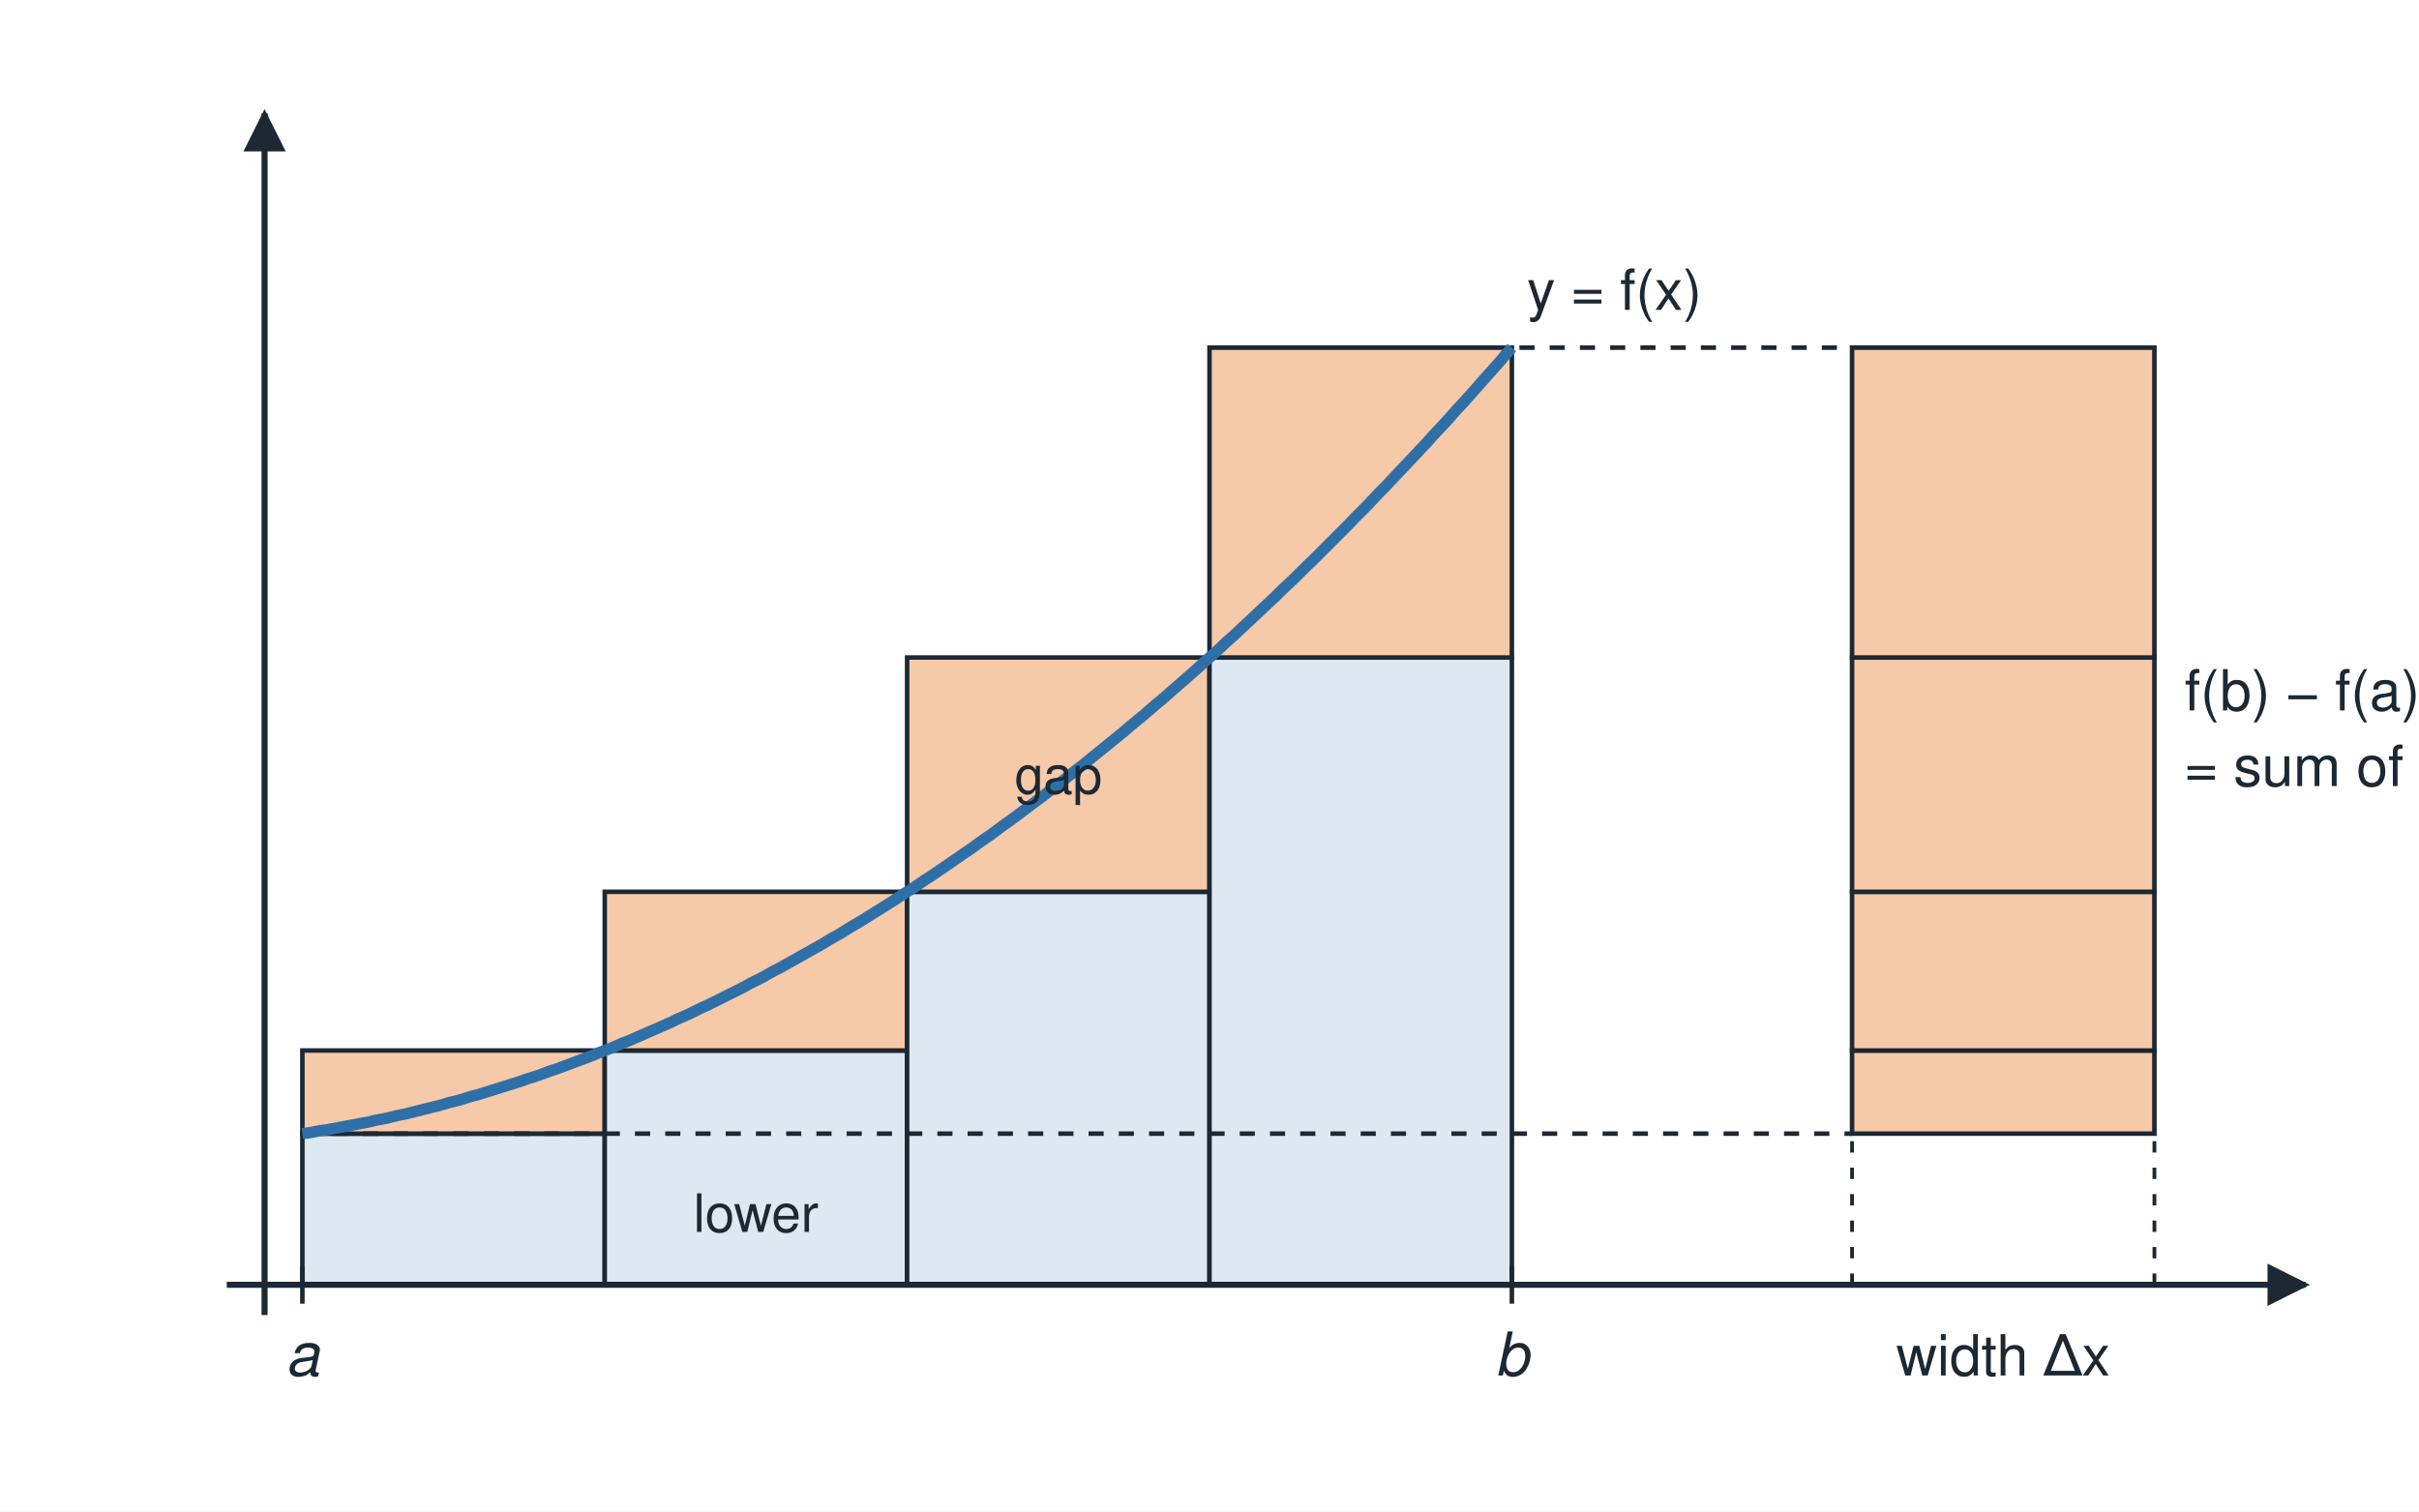
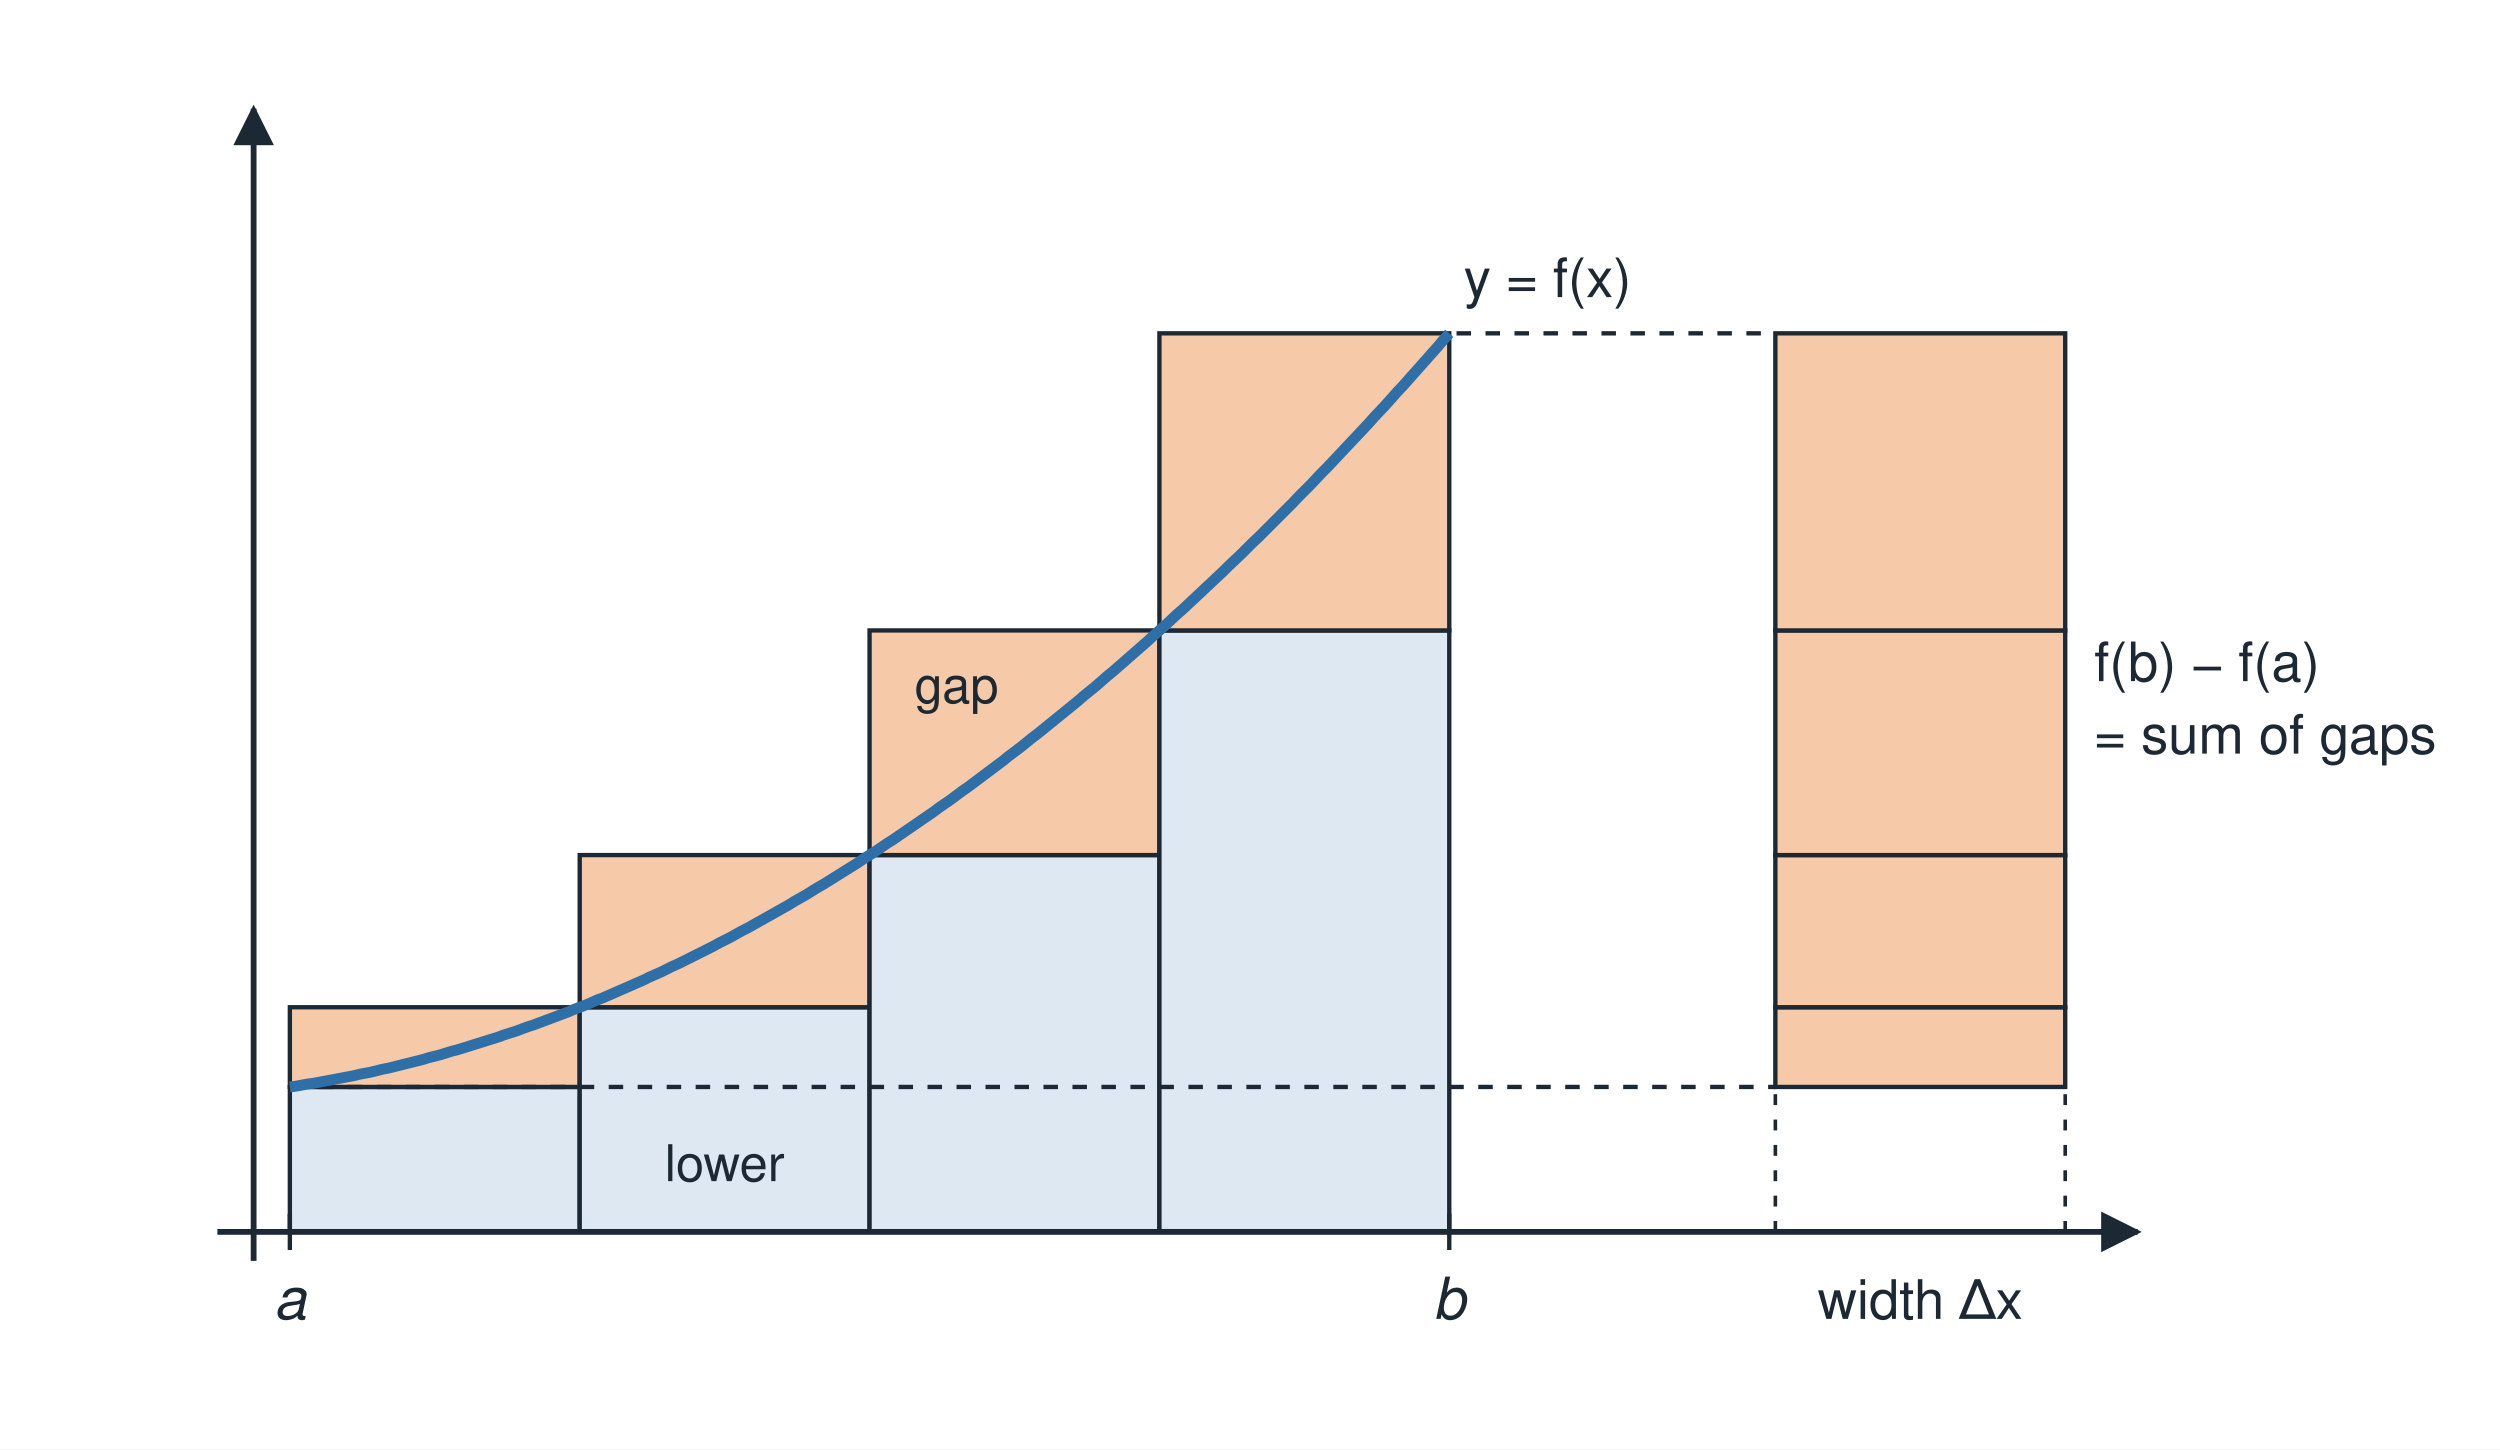
- <svg xmlns="http://www.w3.org/2000/svg" viewBox="0 0 640 400" width="640" height="400" role="img">
+ <svg xmlns="http://www.w3.org/2000/svg" viewBox="0 0 690 400" width="690" height="400" role="img">
  <defs>
    <marker id="ah" viewBox="0 0 10 10" refX="9" refY="5" markerWidth="7" markerHeight="7" orient="auto-start-reverse">
      <path d="M0 0 L10 5 L0 10 z" fill="#1c2833" />
    </marker>
  </defs>
-   <rect x="0" y="0" width="640" height="400" fill="#ffffff" />
+   <rect x="0" y="0" width="690" height="400" fill="#ffffff" />
  <rect x="80.0" y="300.0" width="80.0" height="40.0" fill="#dde8f3" stroke="#1c2833" stroke-width="1.2" />
  <rect x="80.0" y="278.0" width="80.0" height="22.0" fill="#f6c9a8" stroke="#1c2833" stroke-width="1.2" />
  <rect x="160.0" y="278.0" width="80.0" height="62.0" fill="#dde8f3" stroke="#1c2833" stroke-width="1.2" />
  <rect x="160.0" y="236.0" width="80.0" height="42.0" fill="#f6c9a8" stroke="#1c2833" stroke-width="1.2" />
  <rect x="240.0" y="236.0" width="80.0" height="104.0" fill="#dde8f3" stroke="#1c2833" stroke-width="1.2" />
  <rect x="240.0" y="174.0" width="80.0" height="62.0" fill="#f6c9a8" stroke="#1c2833" stroke-width="1.2" />
  <rect x="320.0" y="174.0" width="80.0" height="166.0" fill="#dde8f3" stroke="#1c2833" stroke-width="1.2" />
  <rect x="320.0" y="92.0" width="80.0" height="82.0" fill="#f6c9a8" stroke="#1c2833" stroke-width="1.2" />
  <rect x="490.0" y="278.0" width="80.0" height="22.0" fill="#f6c9a8" stroke="#1c2833" stroke-width="1.2" />
  <rect x="490.0" y="236.0" width="80.0" height="42.0" fill="#f6c9a8" stroke="#1c2833" stroke-width="1.2" />
  <rect x="490.0" y="174.0" width="80.0" height="62.0" fill="#f6c9a8" stroke="#1c2833" stroke-width="1.2" />
  <rect x="490.0" y="92.0" width="80.0" height="82.0" fill="#f6c9a8" stroke="#1c2833" stroke-width="1.2" />
  <line x1="80.0" y1="300.0" x2="490.0" y2="300.0" stroke="#1c2833" stroke-width="1.2" stroke-dasharray="4 4" />
  <line x1="402.0" y1="92.0" x2="490.0" y2="92.0" stroke="#1c2833" stroke-width="1.2" stroke-dasharray="4 4" />
-   <line x1="60.0" y1="340.0" x2="610.0" y2="340.0" stroke="#1c2833" stroke-width="1.6" marker-end="url(#ah)" />
+   <line x1="60.0" y1="340.0" x2="590.0" y2="340.0" stroke="#1c2833" stroke-width="1.6" marker-end="url(#ah)" />
  <line x1="70.0" y1="348.0" x2="70.0" y2="30.0" stroke="#1c2833" stroke-width="1.6" marker-end="url(#ah)" />
  <polyline points="80.0,300.0 81.6,299.8 83.2,299.5 84.8,299.2 86.4,299.0 88.0,298.7 89.6,298.4 91.2,298.1 92.8,297.8 94.4,297.5 96.0,297.2 97.6,296.9 99.2,296.5 100.8,296.2 102.4,295.9 104.0,295.5 105.6,295.1 107.2,294.8 108.8,294.4 110.4,294.0 112.0,293.6 113.6,293.2 115.2,292.8 116.8,292.4 118.4,291.9 120.0,291.5 121.6,291.1 123.2,290.6 124.8,290.1 126.4,289.7 128.0,289.2 129.6,288.7 131.2,288.2 132.8,287.7 134.4,287.2 136.0,286.7 137.6,286.2 139.2,285.6 140.8,285.1 142.4,284.6 144.0,284.0 145.6,283.4 147.2,282.9 148.8,282.3 150.4,281.7 152.0,281.1 153.6,280.5 155.2,279.9 156.8,279.3 158.4,278.6 160.0,278.0 161.6,277.4 163.2,276.7 164.8,276.0 166.4,275.4 168.0,274.7 169.6,274.0 171.2,273.3 172.8,272.6 174.4,271.9 176.0,271.2 177.6,270.5 179.2,269.7 180.8,269.0 182.4,268.3 184.0,267.5 185.6,266.7 187.2,266.0 188.8,265.2 190.4,264.4 192.0,263.6 193.6,262.8 195.2,262.0 196.8,261.2 198.4,260.3 200.0,259.5 201.6,258.7 203.2,257.8 204.8,256.9 206.4,256.1 208.0,255.2 209.6,254.3 211.2,253.4 212.8,252.5 214.4,251.6 216.0,250.7 217.6,249.8 219.2,248.8 220.8,247.9 222.4,247.0 224.0,246.0 225.6,245.0 227.2,244.1 228.8,243.1 230.4,242.1 232.0,241.1 233.6,240.1 235.2,239.1 236.8,238.1 238.4,237.0 240.0,236.0 241.6,235.0 243.2,233.9 244.8,232.8 246.4,231.8 248.0,230.7 249.6,229.6 251.2,228.5 252.8,227.4 254.4,226.3 256.0,225.2 257.6,224.1 259.2,222.9 260.8,221.8 262.4,220.7 264.0,219.5 265.6,218.3 267.2,217.2 268.8,216.0 270.4,214.8 272.0,213.6 273.6,212.4 275.2,211.2 276.8,210.0 278.4,208.7 280.0,207.5 281.6,206.3 283.2,205.0 284.8,203.7 286.4,202.5 288.0,201.2 289.6,199.9 291.2,198.6 292.8,197.3 294.4,196.0 296.0,194.7 297.6,193.4 299.2,192.0 300.8,190.7 302.4,189.4 304.0,188.0 305.6,186.6 307.2,185.3 308.8,183.9 310.4,182.5 312.0,181.1 313.6,179.7 315.2,178.3 316.8,176.9 318.4,175.4 320.0,174.0 321.6,172.6 323.2,171.1 324.8,169.6 326.4,168.2 328.0,166.7 329.6,165.2 331.2,163.7 332.8,162.2 334.4,160.7 336.0,159.2 337.6,157.7 339.2,156.1 340.8,154.6 342.4,153.1 344.0,151.5 345.6,149.9 347.2,148.4 348.8,146.8 350.4,145.2 352.0,143.6 353.6,142.0 355.2,140.4 356.8,138.8 358.4,137.1 360.0,135.5 361.6,133.9 363.2,132.2 364.8,130.5 366.4,128.9 368.0,127.2 369.6,125.5 371.2,123.8 372.8,122.1 374.4,120.4 376.0,118.7 377.6,117.0 379.2,115.2 380.8,113.5 382.4,111.8 384.0,110.0 385.6,108.2 387.2,106.5 388.8,104.7 390.4,102.9 392.0,101.1 393.6,99.3 395.2,97.5 396.8,95.7 398.4,93.8 400.0,92.0" fill="none" stroke="#2f6fa8" stroke-width="3" />
  <line x1="80.0" y1="335.0" x2="80.0" y2="345.0" stroke="#1c2833" stroke-width="1.2" />
  <line x1="400.0" y1="335.0" x2="400.0" y2="345.0" stroke="#1c2833" stroke-width="1.2" />
  <line x1="490.0" y1="340.0" x2="490.0" y2="300.0" stroke="#1c2833" stroke-width="1" stroke-dasharray="3 4" />
  <line x1="570.0" y1="340.0" x2="570.0" y2="300.0" stroke="#1c2833" stroke-width="1" stroke-dasharray="3 4" />
  <text x="80.0" y="364.0" font-family="Helvetica, Arial, sans-serif" font-size="16" text-anchor="middle" fill="#1c2833" font-style="italic">a</text>
  <text x="400.0" y="364.0" font-family="Helvetica, Arial, sans-serif" font-size="16" text-anchor="middle" fill="#1c2833" font-style="italic">b</text>
  <text x="530.0" y="364.0" font-family="Helvetica, Arial, sans-serif" font-size="15" text-anchor="middle" fill="#1c2833">width Δx</text>
  <line x1="490.0" y1="340.0" x2="570.0" y2="340.0" stroke="#1c2833" stroke-width="1" />
  <text x="578.0" y="188.0" font-family="Helvetica, Arial, sans-serif" font-size="15" text-anchor="start" fill="#1c2833">f(b) − f(a)</text>
  <text x="578.0" y="208.0" font-family="Helvetica, Arial, sans-serif" font-size="15" text-anchor="start" fill="#1c2833">= sum of gaps</text>
  <text x="404.0" y="82.0" font-family="Helvetica, Arial, sans-serif" font-size="15" text-anchor="start" fill="#1c2833">y = f(x)</text>
  <text x="200.0" y="326.0" font-family="Helvetica, Arial, sans-serif" font-size="14" text-anchor="middle" fill="#1c2833">lower</text>
-   <text x="280.0" y="210.0" font-family="Helvetica, Arial, sans-serif" font-size="14" text-anchor="middle" fill="#1c2833">gap</text>
+   <text x="264.0" y="194.0" font-family="Helvetica, Arial, sans-serif" font-size="14" text-anchor="middle" fill="#1c2833">gap</text>
</svg>
